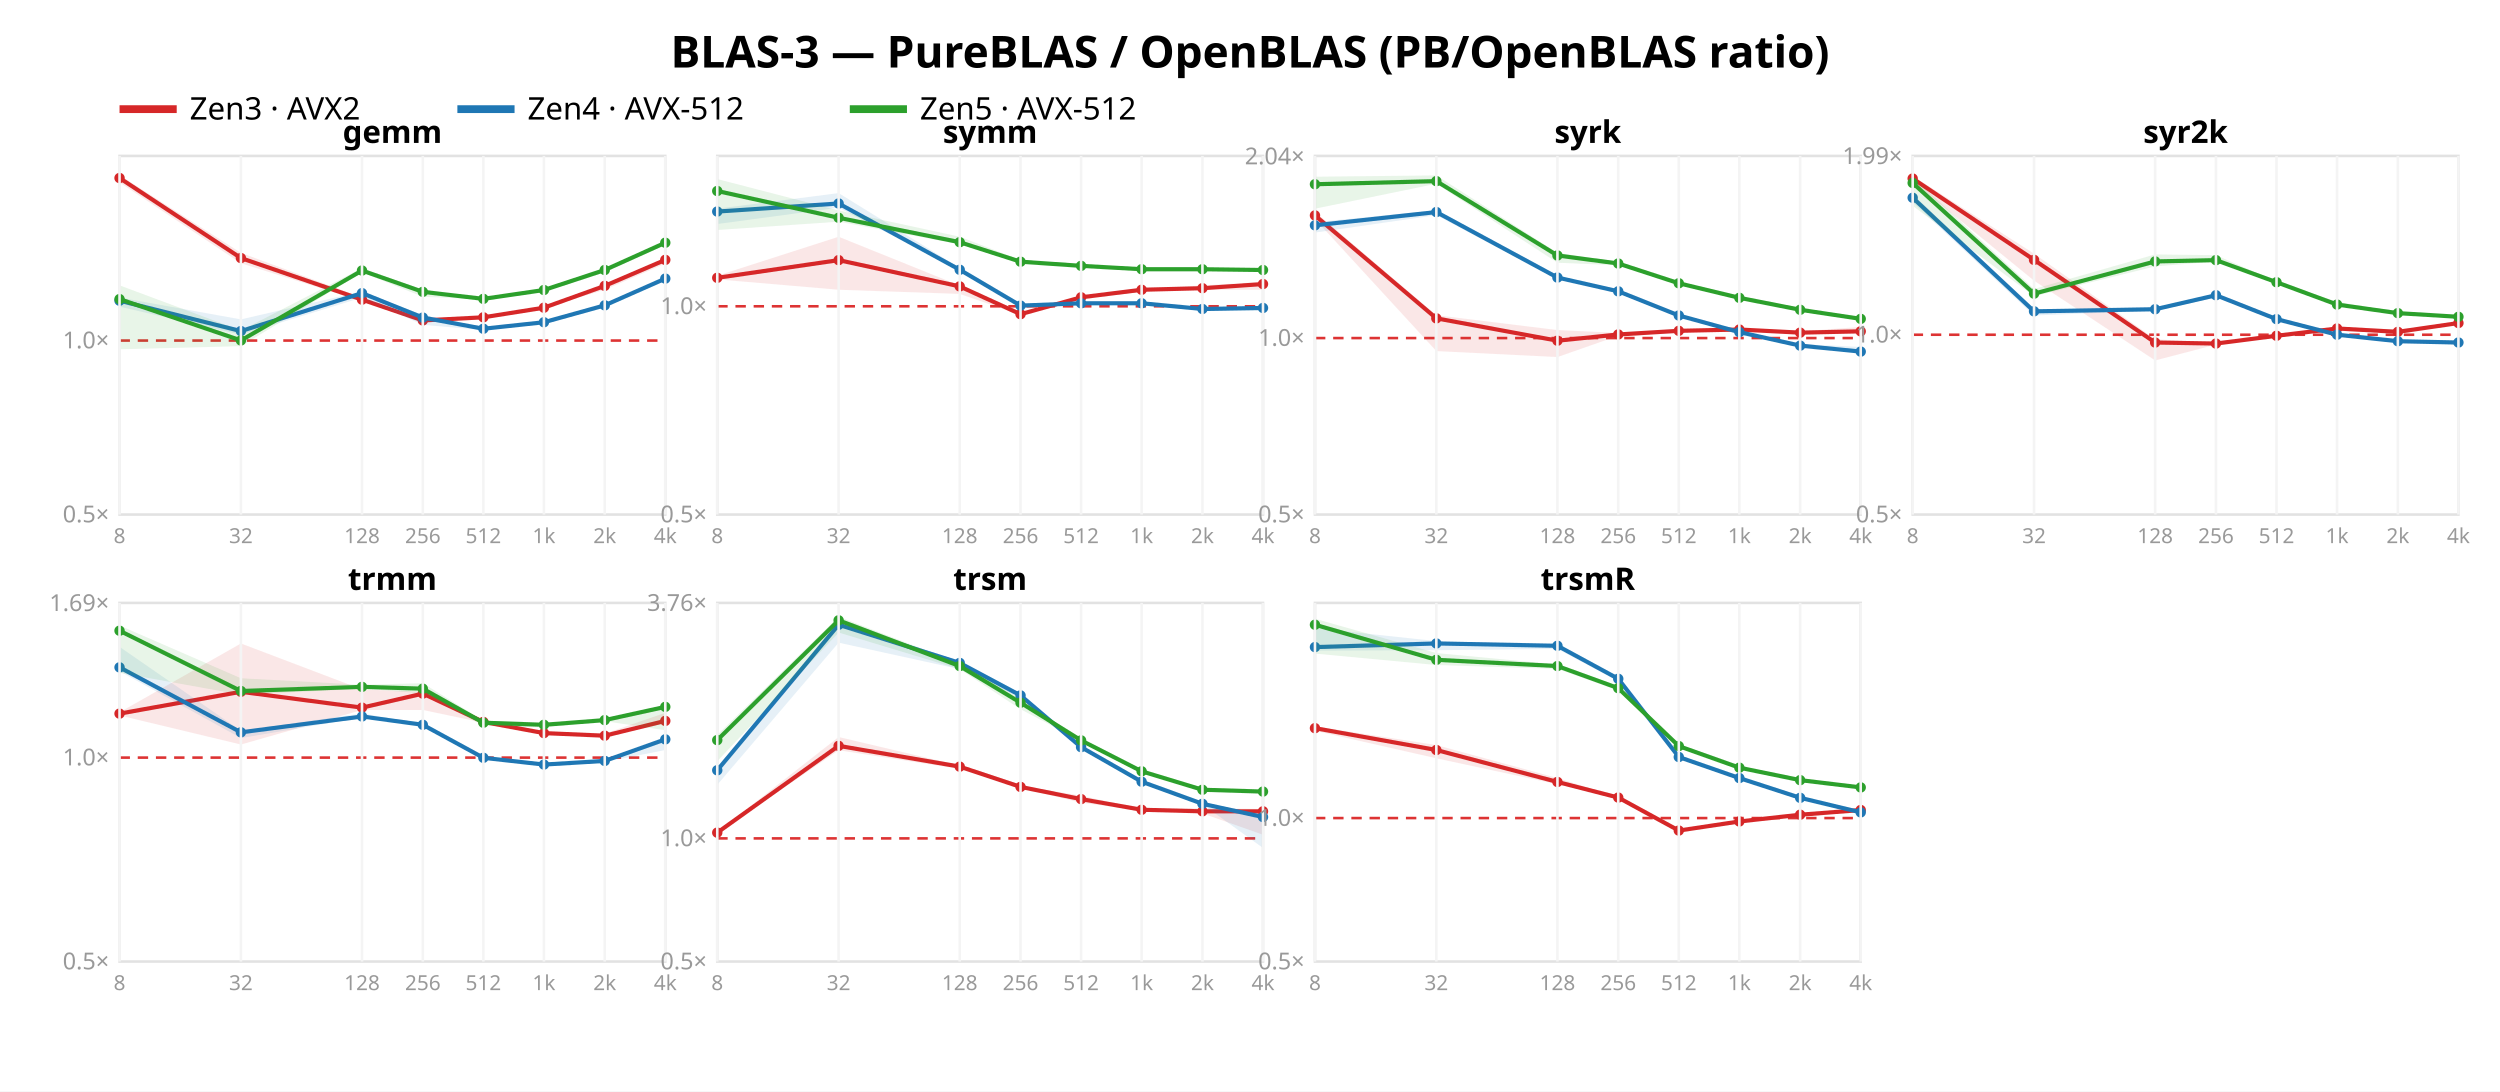
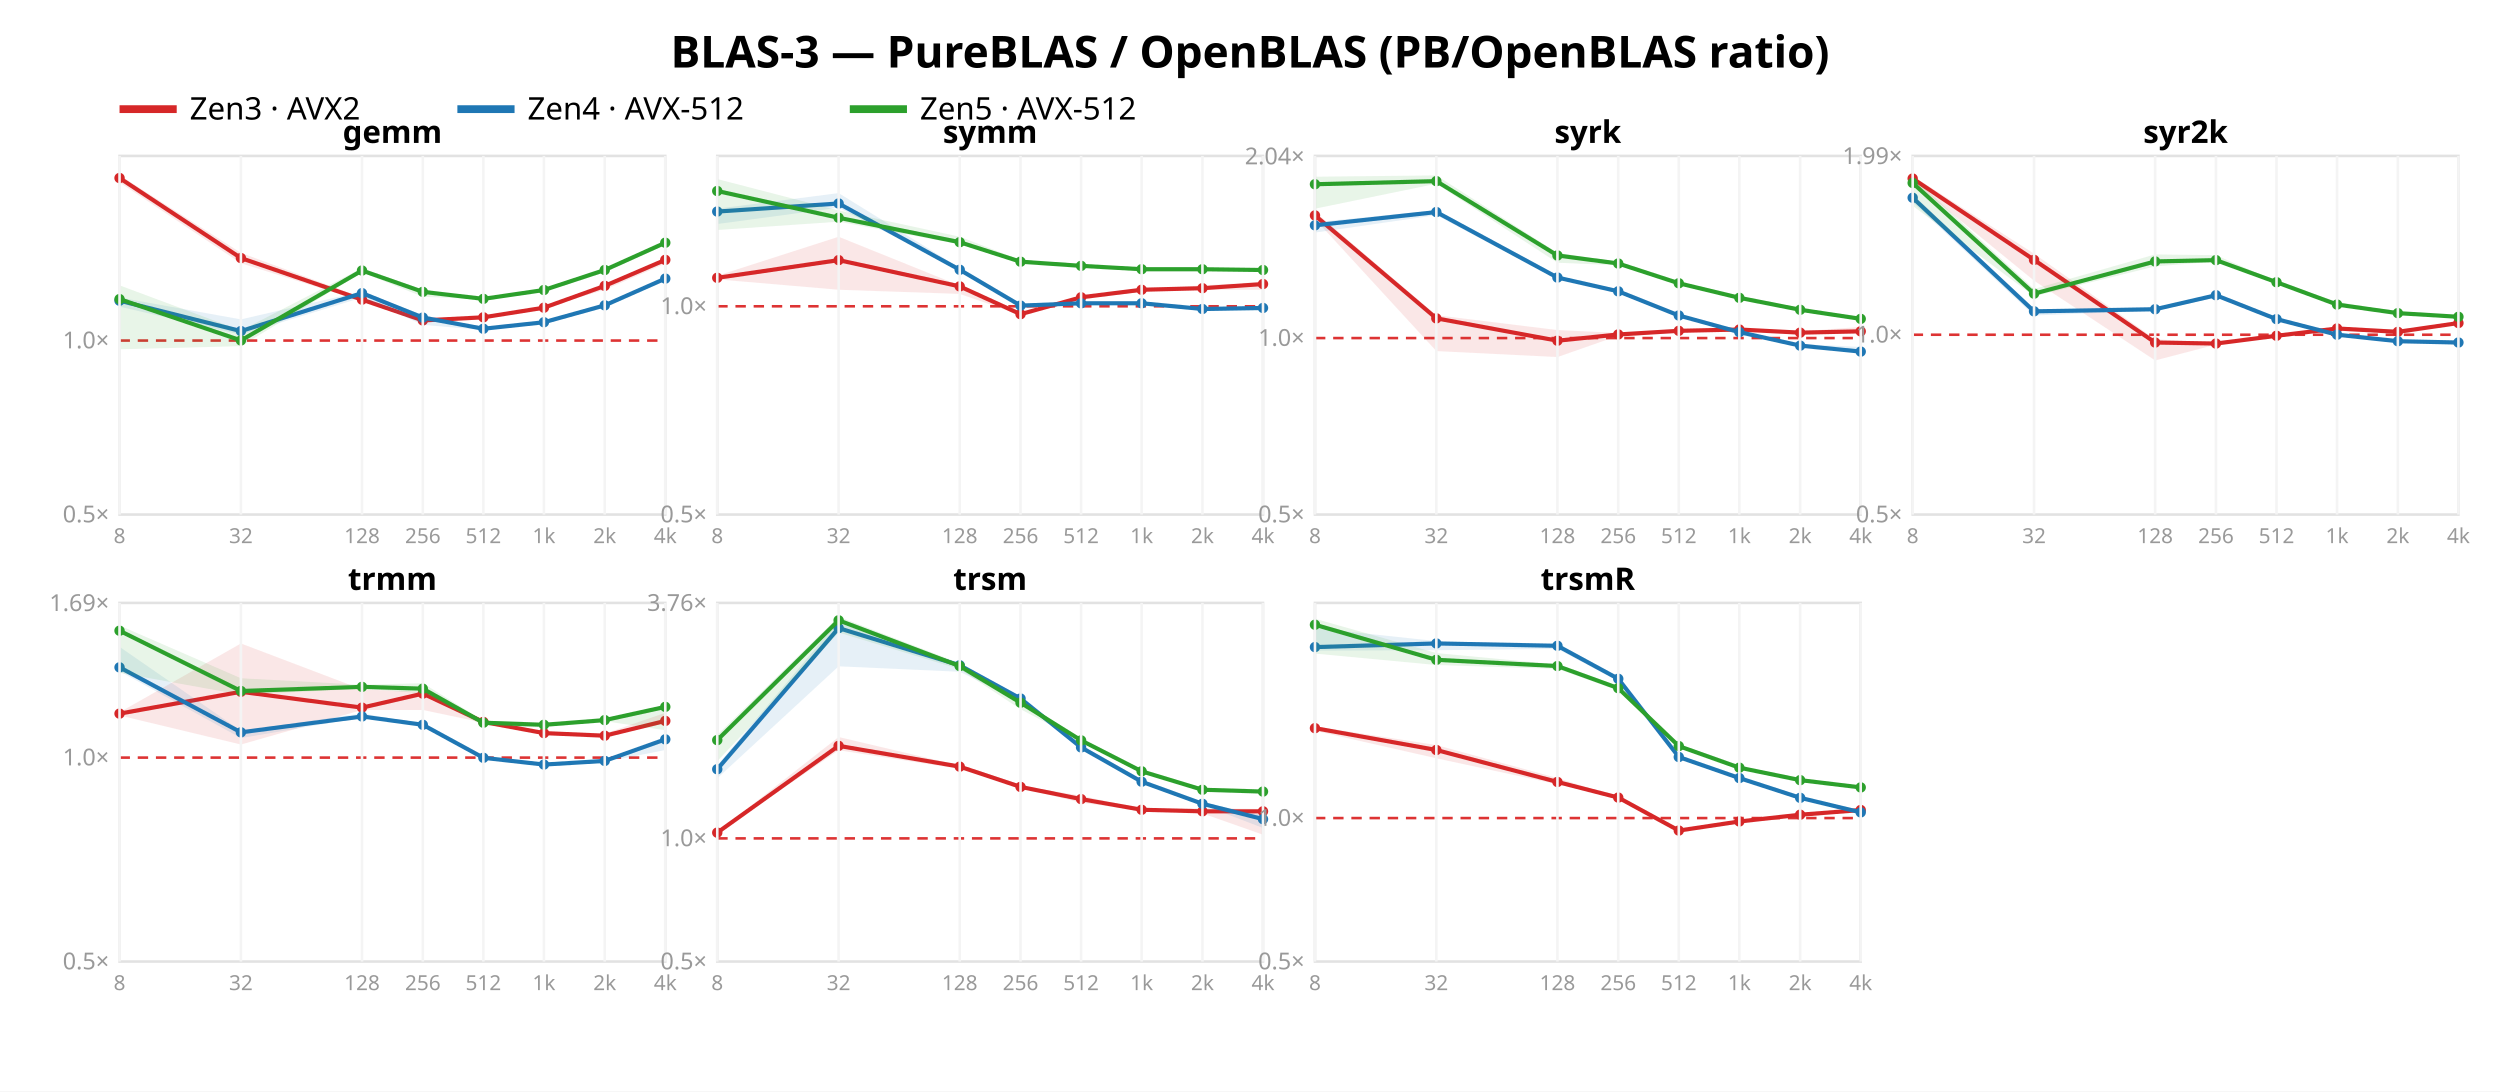
<svg xmlns="http://www.w3.org/2000/svg" width="962" height="420" font-family="sans-serif">
  <rect width="962" height="420" fill="white" />
  <text x="481.0" y="26" text-anchor="middle" font-size="17" font-weight="bold">BLAS-3 — PureBLAS / OpenBLAS (PB/OpenBLAS ratio)</text>
  <line x1="46" y1="42" x2="68" y2="42" stroke="#d62728" stroke-width="3" />
  <text x="73" y="46" font-size="12">Zen3 · AVX2</text>
  <line x1="176" y1="42" x2="198" y2="42" stroke="#1f77b4" stroke-width="3" />
  <text x="203" y="46" font-size="12">Zen4 · AVX-512</text>
  <line x1="327" y1="42" x2="349" y2="42" stroke="#2ca02c" stroke-width="3" />
  <text x="354" y="46" font-size="12">Zen5 · AVX-512</text>
  <rect x="46" y="60" width="210" height="138" fill="none" stroke="#e2e2e2" />
  <line x1="46" y1="131.046" x2="256" y2="131.046" stroke="#d33" stroke-dasharray="4 3" />
  <text x="42" y="201.0" text-anchor="end" font-size="9" fill="#999">0.5×</text>
  <text x="42" y="134.046" text-anchor="end" font-size="9" fill="#999">1.0×</text>
  <polygon points="46.0,67.4 92.7,97.3 139.3,114.5 162.7,123.1 186.0,121.9 209.3,118.0 232.7,109.7 256.0,99.7 256.0,101.4 232.7,111.5 209.3,118.5 186.0,122.2 162.7,123.9 139.3,115.9 92.7,101.3 46.0,70.2" fill="#d62728" opacity="0.11" />
  <polyline points="46.0,68.5 92.7,99.3 139.3,115.3 162.7,123.3 186.0,122.1 209.3,118.4 232.7,110.0 256.0,100.0" fill="none" stroke="#d62728" stroke-width="1.6" />
  <circle cx="46.0" cy="68.5" r="2" fill="#d62728" />
  <circle cx="92.7" cy="99.3" r="2" fill="#d62728" />
  <circle cx="139.3" cy="115.3" r="2" fill="#d62728" />
  <circle cx="162.7" cy="123.3" r="2" fill="#d62728" />
  <circle cx="186.0" cy="122.1" r="2" fill="#d62728" />
  <circle cx="209.3" cy="118.4" r="2" fill="#d62728" />
  <circle cx="232.7" cy="110.0" r="2" fill="#d62728" />
  <circle cx="256.0" cy="100.0" r="2" fill="#d62728" />
  <polygon points="46.0,114.5 92.7,122.9 139.3,112.1 162.7,121.3 186.0,125.8 209.3,123.4 232.7,117.0 256.0,106.6 256.0,107.6 232.7,118.1 209.3,124.6 186.0,127.0 162.7,125.0 139.3,114.5 92.7,128.8 46.0,118.0" fill="#1f77b4" opacity="0.11" />
  <polyline points="46.0,115.7 92.7,127.4 139.3,112.8 162.7,122.2 186.0,126.5 209.3,124.0 232.7,117.5 256.0,107.2" fill="none" stroke="#1f77b4" stroke-width="1.6" />
  <circle cx="46.0" cy="115.7" r="2" fill="#1f77b4" />
  <circle cx="92.7" cy="127.4" r="2" fill="#1f77b4" />
  <circle cx="139.3" cy="112.8" r="2" fill="#1f77b4" />
  <circle cx="162.7" cy="122.2" r="2" fill="#1f77b4" />
  <circle cx="186.0" cy="126.5" r="2" fill="#1f77b4" />
  <circle cx="209.3" cy="124.0" r="2" fill="#1f77b4" />
  <circle cx="232.7" cy="117.5" r="2" fill="#1f77b4" />
  <circle cx="256.0" cy="107.2" r="2" fill="#1f77b4" />
  <polygon points="46.0,109.8 92.7,127.2 139.3,103.2 162.7,111.5 186.0,114.8 209.3,111.1 232.7,103.6 256.0,92.8 256.0,93.5 232.7,104.2 209.3,112.0 186.0,115.2 162.7,114.2 139.3,104.8 92.7,133.2 46.0,134.4" fill="#2ca02c" opacity="0.11" />
  <polyline points="46.0,115.1 92.7,131.0 139.3,104.1 162.7,112.3 186.0,115.0 209.3,111.6 232.7,103.9 256.0,93.4" fill="none" stroke="#2ca02c" stroke-width="1.6" />
  <circle cx="46.0" cy="115.1" r="2" fill="#2ca02c" />
  <circle cx="92.7" cy="131.0" r="2" fill="#2ca02c" />
  <circle cx="139.3" cy="104.1" r="2" fill="#2ca02c" />
  <circle cx="162.7" cy="112.3" r="2" fill="#2ca02c" />
  <circle cx="186.0" cy="115.0" r="2" fill="#2ca02c" />
  <circle cx="209.3" cy="111.6" r="2" fill="#2ca02c" />
  <circle cx="232.7" cy="103.9" r="2" fill="#2ca02c" />
  <circle cx="256.0" cy="93.4" r="2" fill="#2ca02c" />
  <text x="151.0" y="55" text-anchor="middle" font-size="12" font-weight="bold">gemm</text>
  <line x1="46.0" y1="60" x2="46.0" y2="198" stroke="#f4f4f4" />
  <text x="46.0" y="209" text-anchor="middle" font-size="8" fill="#999">8</text>
  <line x1="92.7" y1="60" x2="92.7" y2="198" stroke="#f4f4f4" />
  <text x="92.7" y="209" text-anchor="middle" font-size="8" fill="#999">32</text>
  <line x1="139.3" y1="60" x2="139.3" y2="198" stroke="#f4f4f4" />
  <text x="139.3" y="209" text-anchor="middle" font-size="8" fill="#999">128</text>
  <line x1="162.7" y1="60" x2="162.7" y2="198" stroke="#f4f4f4" />
  <text x="162.7" y="209" text-anchor="middle" font-size="8" fill="#999">256</text>
  <line x1="186.0" y1="60" x2="186.0" y2="198" stroke="#f4f4f4" />
  <text x="186.0" y="209" text-anchor="middle" font-size="8" fill="#999">512</text>
  <line x1="209.3" y1="60" x2="209.3" y2="198" stroke="#f4f4f4" />
  <text x="209.3" y="209" text-anchor="middle" font-size="8" fill="#999">1k</text>
  <line x1="232.7" y1="60" x2="232.7" y2="198" stroke="#f4f4f4" />
  <text x="232.7" y="209" text-anchor="middle" font-size="8" fill="#999">2k</text>
  <line x1="256.0" y1="60" x2="256.0" y2="198" stroke="#f4f4f4" />
  <text x="256.0" y="209" text-anchor="middle" font-size="8" fill="#999">4k</text>
  <rect x="276" y="60" width="210" height="138" fill="none" stroke="#e2e2e2" />
  <line x1="276" y1="117.86" x2="486" y2="117.86" stroke="#d33" stroke-dasharray="4 3" />
  <text x="272" y="201.0" text-anchor="end" font-size="9" fill="#999">0.5×</text>
  <text x="272" y="120.86" text-anchor="end" font-size="9" fill="#999">1.0×</text>
  <polygon points="276.0,106.1 322.7,91.1 369.3,109.9 392.7,120.7 416.0,113.7 439.3,111.3 462.7,109.8 486.0,108.5 486.0,111.5 462.7,111.5 439.3,112.0 416.0,114.8 392.7,121.2 369.3,113.1 322.7,111.5 276.0,107.5" fill="#d62728" opacity="0.11" />
  <polyline points="276.0,106.9 322.7,100.1 369.3,110.2 392.7,120.9 416.0,114.4 439.3,111.5 462.7,110.9 486.0,109.3" fill="none" stroke="#d62728" stroke-width="1.6" />
  <circle cx="276.0" cy="106.9" r="2" fill="#d62728" />
  <circle cx="322.7" cy="100.1" r="2" fill="#d62728" />
  <circle cx="369.3" cy="110.2" r="2" fill="#d62728" />
  <circle cx="392.7" cy="120.9" r="2" fill="#d62728" />
  <circle cx="416.0" cy="114.4" r="2" fill="#d62728" />
  <circle cx="439.3" cy="111.5" r="2" fill="#d62728" />
  <circle cx="462.7" cy="110.9" r="2" fill="#d62728" />
  <circle cx="486.0" cy="109.3" r="2" fill="#d62728" />
  <polygon points="276.0,80.3 322.7,74.3 369.3,103.1 392.7,117.2 416.0,116.3 439.3,116.5 462.7,118.6 486.0,118.4 486.0,119.4 462.7,119.2 439.3,117.0 416.0,116.8 392.7,117.9 369.3,104.1 322.7,79.9 276.0,86.2" fill="#1f77b4" opacity="0.11" />
  <polyline points="276.0,81.4 322.7,78.3 369.3,103.8 392.7,117.6 416.0,116.7 439.3,116.7 462.7,118.9 486.0,118.5" fill="none" stroke="#1f77b4" stroke-width="1.6" />
  <circle cx="276.0" cy="81.4" r="2" fill="#1f77b4" />
  <circle cx="322.7" cy="78.3" r="2" fill="#1f77b4" />
  <circle cx="369.3" cy="103.8" r="2" fill="#1f77b4" />
  <circle cx="392.7" cy="117.6" r="2" fill="#1f77b4" />
  <circle cx="416.0" cy="116.7" r="2" fill="#1f77b4" />
  <circle cx="439.3" cy="116.7" r="2" fill="#1f77b4" />
  <circle cx="462.7" cy="118.9" r="2" fill="#1f77b4" />
  <circle cx="486.0" cy="118.5" r="2" fill="#1f77b4" />
  <polygon points="276.0,68.9 322.7,81.0 369.3,91.1 392.7,100.1 416.0,102.2 439.3,103.0 462.7,103.5 486.0,103.3 486.0,104.1 462.7,103.8 439.3,103.9 416.0,102.6 392.7,101.2 369.3,94.0 322.7,85.3 276.0,88.5" fill="#2ca02c" opacity="0.11" />
  <polyline points="276.0,73.5 322.7,83.8 369.3,93.2 392.7,100.7 416.0,102.3 439.3,103.6 462.7,103.6 486.0,103.9" fill="none" stroke="#2ca02c" stroke-width="1.6" />
  <circle cx="276.0" cy="73.5" r="2" fill="#2ca02c" />
  <circle cx="322.7" cy="83.8" r="2" fill="#2ca02c" />
  <circle cx="369.3" cy="93.2" r="2" fill="#2ca02c" />
  <circle cx="392.7" cy="100.7" r="2" fill="#2ca02c" />
  <circle cx="416.0" cy="102.3" r="2" fill="#2ca02c" />
  <circle cx="439.3" cy="103.6" r="2" fill="#2ca02c" />
  <circle cx="462.7" cy="103.6" r="2" fill="#2ca02c" />
  <circle cx="486.0" cy="103.9" r="2" fill="#2ca02c" />
  <text x="381.0" y="55" text-anchor="middle" font-size="12" font-weight="bold">symm</text>
  <line x1="276.0" y1="60" x2="276.0" y2="198" stroke="#f4f4f4" />
  <text x="276.0" y="209" text-anchor="middle" font-size="8" fill="#999">8</text>
  <line x1="322.7" y1="60" x2="322.7" y2="198" stroke="#f4f4f4" />
  <text x="322.7" y="209" text-anchor="middle" font-size="8" fill="#999">32</text>
  <line x1="369.3" y1="60" x2="369.3" y2="198" stroke="#f4f4f4" />
  <text x="369.3" y="209" text-anchor="middle" font-size="8" fill="#999">128</text>
  <line x1="392.7" y1="60" x2="392.7" y2="198" stroke="#f4f4f4" />
  <text x="392.7" y="209" text-anchor="middle" font-size="8" fill="#999">256</text>
  <line x1="416.0" y1="60" x2="416.0" y2="198" stroke="#f4f4f4" />
  <text x="416.0" y="209" text-anchor="middle" font-size="8" fill="#999">512</text>
  <line x1="439.3" y1="60" x2="439.3" y2="198" stroke="#f4f4f4" />
  <text x="439.3" y="209" text-anchor="middle" font-size="8" fill="#999">1k</text>
  <line x1="462.7" y1="60" x2="462.7" y2="198" stroke="#f4f4f4" />
  <text x="462.7" y="209" text-anchor="middle" font-size="8" fill="#999">2k</text>
  <line x1="486.0" y1="60" x2="486.0" y2="198" stroke="#f4f4f4" />
  <text x="486.0" y="209" text-anchor="middle" font-size="8" fill="#999">4k</text>
  <rect x="506" y="60" width="210" height="138" fill="none" stroke="#e2e2e2" />
  <line x1="506" y1="130.089" x2="716" y2="130.089" stroke="#d33" stroke-dasharray="4 3" />
  <text x="502" y="201.0" text-anchor="end" font-size="9" fill="#999">0.5×</text>
  <text x="502" y="133.089" text-anchor="end" font-size="9" fill="#999">1.0×</text>
  <text x="502" y="63.237" text-anchor="end" font-size="9" fill="#999">2.04×</text>
  <polygon points="506.0,81.5 552.7,121.3 599.3,127.0 622.7,128.1 646.0,127.0 669.3,126.4 692.7,127.5 716.0,125.8 716.0,127.7 692.7,128.2 669.3,127.0 646.0,128.0 622.7,129.2 599.3,137.4 552.7,135.1 506.0,84.3" fill="#d62728" opacity="0.11" />
  <polyline points="506.0,82.9 552.7,122.5 599.3,131.1 622.7,128.7 646.0,127.3 669.3,126.8 692.7,128.0 716.0,127.5" fill="none" stroke="#d62728" stroke-width="1.6" />
  <circle cx="506.0" cy="82.9" r="2" fill="#d62728" />
  <circle cx="552.7" cy="122.5" r="2" fill="#d62728" />
  <circle cx="599.3" cy="131.1" r="2" fill="#d62728" />
  <circle cx="622.7" cy="128.7" r="2" fill="#d62728" />
  <circle cx="646.0" cy="127.3" r="2" fill="#d62728" />
  <circle cx="669.3" cy="126.8" r="2" fill="#d62728" />
  <circle cx="692.7" cy="128.0" r="2" fill="#d62728" />
  <circle cx="716.0" cy="127.5" r="2" fill="#d62728" />
  <polygon points="506.0,85.5 552.7,80.9 599.3,106.2 622.7,111.8 646.0,121.2 669.3,127.3 692.7,132.4 716.0,133.5 716.0,135.9 692.7,133.2 669.3,128.9 646.0,121.6 622.7,112.3 599.3,107.5 552.7,82.8 506.0,89.5" fill="#1f77b4" opacity="0.11" />
  <polyline points="506.0,86.7 552.7,81.6 599.3,106.8 622.7,112.1 646.0,121.4 669.3,127.8 692.7,133.0 716.0,135.3" fill="none" stroke="#1f77b4" stroke-width="1.6" />
  <circle cx="506.0" cy="86.7" r="2" fill="#1f77b4" />
  <circle cx="552.7" cy="81.6" r="2" fill="#1f77b4" />
  <circle cx="599.3" cy="106.8" r="2" fill="#1f77b4" />
  <circle cx="622.7" cy="112.1" r="2" fill="#1f77b4" />
  <circle cx="646.0" cy="121.4" r="2" fill="#1f77b4" />
  <circle cx="669.3" cy="127.8" r="2" fill="#1f77b4" />
  <circle cx="692.7" cy="133.0" r="2" fill="#1f77b4" />
  <circle cx="716.0" cy="135.3" r="2" fill="#1f77b4" />
  <polygon points="506.0,68.0 552.7,67.5 599.3,97.3 622.7,100.8 646.0,108.9 669.3,114.3 692.7,119.0 716.0,122.6 716.0,122.8 692.7,119.4 669.3,114.9 646.0,109.5 622.7,102.1 599.3,101.1 552.7,70.7 506.0,80.3" fill="#2ca02c" opacity="0.11" />
  <polyline points="506.0,70.9 552.7,69.7 599.3,98.3 622.7,101.4 646.0,109.0 669.3,114.6 692.7,119.2 716.0,122.7" fill="none" stroke="#2ca02c" stroke-width="1.6" />
  <circle cx="506.0" cy="70.9" r="2" fill="#2ca02c" />
  <circle cx="552.7" cy="69.7" r="2" fill="#2ca02c" />
  <circle cx="599.3" cy="98.3" r="2" fill="#2ca02c" />
  <circle cx="622.7" cy="101.4" r="2" fill="#2ca02c" />
  <circle cx="646.0" cy="109.0" r="2" fill="#2ca02c" />
  <circle cx="669.3" cy="114.6" r="2" fill="#2ca02c" />
  <circle cx="692.7" cy="119.2" r="2" fill="#2ca02c" />
  <circle cx="716.0" cy="122.7" r="2" fill="#2ca02c" />
  <text x="611.0" y="55" text-anchor="middle" font-size="12" font-weight="bold">syrk</text>
  <line x1="506.0" y1="60" x2="506.0" y2="198" stroke="#f4f4f4" />
  <text x="506.0" y="209" text-anchor="middle" font-size="8" fill="#999">8</text>
  <line x1="552.7" y1="60" x2="552.7" y2="198" stroke="#f4f4f4" />
  <text x="552.7" y="209" text-anchor="middle" font-size="8" fill="#999">32</text>
  <line x1="599.3" y1="60" x2="599.3" y2="198" stroke="#f4f4f4" />
  <text x="599.3" y="209" text-anchor="middle" font-size="8" fill="#999">128</text>
  <line x1="622.7" y1="60" x2="622.7" y2="198" stroke="#f4f4f4" />
  <text x="622.7" y="209" text-anchor="middle" font-size="8" fill="#999">256</text>
  <line x1="646.0" y1="60" x2="646.0" y2="198" stroke="#f4f4f4" />
  <text x="646.0" y="209" text-anchor="middle" font-size="8" fill="#999">512</text>
  <line x1="669.3" y1="60" x2="669.3" y2="198" stroke="#f4f4f4" />
  <text x="669.3" y="209" text-anchor="middle" font-size="8" fill="#999">1k</text>
  <line x1="692.7" y1="60" x2="692.7" y2="198" stroke="#f4f4f4" />
  <text x="692.7" y="209" text-anchor="middle" font-size="8" fill="#999">2k</text>
  <line x1="716.0" y1="60" x2="716.0" y2="198" stroke="#f4f4f4" />
  <text x="716.0" y="209" text-anchor="middle" font-size="8" fill="#999">4k</text>
  <rect x="736" y="60" width="210" height="138" fill="none" stroke="#e2e2e2" />
  <line x1="736" y1="128.807" x2="946" y2="128.807" stroke="#d33" stroke-dasharray="4 3" />
  <text x="732" y="201.0" text-anchor="end" font-size="9" fill="#999">0.5×</text>
  <text x="732" y="131.807" text-anchor="end" font-size="9" fill="#999">1.0×</text>
  <text x="732" y="63.114" text-anchor="end" font-size="9" fill="#999">1.99×</text>
  <polygon points="736.0,67.7 782.7,97.6 829.3,130.5 852.7,132.0 876.0,128.4 899.3,126.2 922.7,126.7 946.0,124.1 946.0,124.9 922.7,128.0 899.3,126.7 876.0,129.4 852.7,132.6 829.3,138.7 782.7,108.0 736.0,69.9" fill="#d62728" opacity="0.11" />
  <polyline points="736.0,68.7 782.7,100.0 829.3,131.8 852.7,132.2 876.0,129.2 899.3,126.4 922.7,127.7 946.0,124.3" fill="none" stroke="#d62728" stroke-width="1.6" />
  <circle cx="736.0" cy="68.7" r="2" fill="#d62728" />
  <circle cx="782.7" cy="100.0" r="2" fill="#d62728" />
  <circle cx="829.3" cy="131.8" r="2" fill="#d62728" />
  <circle cx="852.7" cy="132.2" r="2" fill="#d62728" />
  <circle cx="876.0" cy="129.2" r="2" fill="#d62728" />
  <circle cx="899.3" cy="126.4" r="2" fill="#d62728" />
  <circle cx="922.7" cy="127.7" r="2" fill="#d62728" />
  <circle cx="946.0" cy="124.3" r="2" fill="#d62728" />
  <polygon points="736.0,74.7 782.7,119.3 829.3,118.2 852.7,113.1 876.0,122.6 899.3,128.7 922.7,131.0 946.0,131.6 946.0,132.7 922.7,131.4 899.3,129.0 876.0,122.9 852.7,114.5 829.3,119.5 782.7,121.4 736.0,77.8" fill="#1f77b4" opacity="0.11" />
  <polyline points="736.0,76.1 782.7,119.8 829.3,119.0 852.7,113.6 876.0,122.8 899.3,128.8 922.7,131.3 946.0,131.8" fill="none" stroke="#1f77b4" stroke-width="1.6" />
  <circle cx="736.0" cy="76.1" r="2" fill="#1f77b4" />
  <circle cx="782.7" cy="119.8" r="2" fill="#1f77b4" />
  <circle cx="829.3" cy="119.0" r="2" fill="#1f77b4" />
  <circle cx="852.7" cy="113.6" r="2" fill="#1f77b4" />
  <circle cx="876.0" cy="122.8" r="2" fill="#1f77b4" />
  <circle cx="899.3" cy="128.8" r="2" fill="#1f77b4" />
  <circle cx="922.7" cy="131.3" r="2" fill="#1f77b4" />
  <circle cx="946.0" cy="131.8" r="2" fill="#1f77b4" />
  <polygon points="736.0,68.2 782.7,111.2 829.3,97.9 852.7,98.2 876.0,108.3 899.3,116.1 922.7,120.2 946.0,121.6 946.0,122.3 922.7,120.8 899.3,117.8 876.0,108.8 852.7,100.6 829.3,102.5 782.7,114.0 736.0,79.2" fill="#2ca02c" opacity="0.11" />
  <polyline points="736.0,70.4 782.7,113.0 829.3,100.6 852.7,100.1 876.0,108.6 899.3,117.2 922.7,120.5 946.0,121.9" fill="none" stroke="#2ca02c" stroke-width="1.6" />
  <circle cx="736.0" cy="70.4" r="2" fill="#2ca02c" />
  <circle cx="782.7" cy="113.0" r="2" fill="#2ca02c" />
  <circle cx="829.3" cy="100.6" r="2" fill="#2ca02c" />
  <circle cx="852.7" cy="100.1" r="2" fill="#2ca02c" />
  <circle cx="876.0" cy="108.6" r="2" fill="#2ca02c" />
  <circle cx="899.3" cy="117.2" r="2" fill="#2ca02c" />
  <circle cx="922.7" cy="120.5" r="2" fill="#2ca02c" />
  <circle cx="946.0" cy="121.9" r="2" fill="#2ca02c" />
  <text x="841.0" y="55" text-anchor="middle" font-size="12" font-weight="bold">syr2k</text>
  <line x1="736.0" y1="60" x2="736.0" y2="198" stroke="#f4f4f4" />
  <text x="736.0" y="209" text-anchor="middle" font-size="8" fill="#999">8</text>
  <line x1="782.7" y1="60" x2="782.7" y2="198" stroke="#f4f4f4" />
  <text x="782.7" y="209" text-anchor="middle" font-size="8" fill="#999">32</text>
  <line x1="829.3" y1="60" x2="829.3" y2="198" stroke="#f4f4f4" />
  <text x="829.3" y="209" text-anchor="middle" font-size="8" fill="#999">128</text>
  <line x1="852.7" y1="60" x2="852.7" y2="198" stroke="#f4f4f4" />
  <text x="852.7" y="209" text-anchor="middle" font-size="8" fill="#999">256</text>
  <line x1="876.0" y1="60" x2="876.0" y2="198" stroke="#f4f4f4" />
  <text x="876.0" y="209" text-anchor="middle" font-size="8" fill="#999">512</text>
  <line x1="899.3" y1="60" x2="899.3" y2="198" stroke="#f4f4f4" />
  <text x="899.3" y="209" text-anchor="middle" font-size="8" fill="#999">1k</text>
  <line x1="922.7" y1="60" x2="922.7" y2="198" stroke="#f4f4f4" />
  <text x="922.7" y="209" text-anchor="middle" font-size="8" fill="#999">2k</text>
  <line x1="946.0" y1="60" x2="946.0" y2="198" stroke="#f4f4f4" />
  <text x="946.0" y="209" text-anchor="middle" font-size="8" fill="#999">4k</text>
  <rect x="46" y="232" width="210" height="138" fill="none" stroke="#e2e2e2" />
  <line x1="46" y1="291.527" x2="256" y2="291.527" stroke="#d33" stroke-dasharray="4 3" />
  <text x="42" y="373.0" text-anchor="end" font-size="9" fill="#999">0.5×</text>
  <text x="42" y="294.527" text-anchor="end" font-size="9" fill="#999">1.0×</text>
  <text x="42" y="235.122" text-anchor="end" font-size="9" fill="#999">1.69×</text>
  <polygon points="46.0,274.1 92.7,247.6 139.3,265.3 162.7,266.2 186.0,277.4 209.3,281.9 232.7,282.3 256.0,274.3 256.0,277.8 232.7,283.4 209.3,282.2 186.0,278.1 162.7,273.2 139.3,273.2 92.7,286.5 46.0,275.3" fill="#d62728" opacity="0.11" />
  <polyline points="46.0,274.6 92.7,266.2 139.3,272.3 162.7,266.9 186.0,277.8 209.3,282.1 232.7,283.1 256.0,277.4" fill="none" stroke="#d62728" stroke-width="1.6" />
  <circle cx="46.0" cy="274.6" r="2" fill="#d62728" />
  <circle cx="92.7" cy="266.2" r="2" fill="#d62728" />
  <circle cx="139.3" cy="272.3" r="2" fill="#d62728" />
  <circle cx="162.7" cy="266.9" r="2" fill="#d62728" />
  <circle cx="186.0" cy="277.8" r="2" fill="#d62728" />
  <circle cx="209.3" cy="282.1" r="2" fill="#d62728" />
  <circle cx="232.7" cy="283.1" r="2" fill="#d62728" />
  <circle cx="256.0" cy="277.4" r="2" fill="#d62728" />
  <polygon points="46.0,248.9 92.7,281.2 139.3,274.5 162.7,278.6 186.0,291.3 209.3,293.7 232.7,292.3 256.0,284.2 256.0,288.6 232.7,293.2 209.3,294.9 186.0,292.0 162.7,279.4 139.3,276.1 92.7,284.0 46.0,258.3" fill="#1f77b4" opacity="0.11" />
  <polyline points="46.0,256.8 92.7,281.8 139.3,275.7 162.7,278.9 186.0,291.6 209.3,294.2 232.7,292.8 256.0,284.5" fill="none" stroke="#1f77b4" stroke-width="1.6" />
  <circle cx="46.0" cy="256.8" r="2" fill="#1f77b4" />
  <circle cx="92.7" cy="281.8" r="2" fill="#1f77b4" />
  <circle cx="139.3" cy="275.7" r="2" fill="#1f77b4" />
  <circle cx="162.7" cy="278.9" r="2" fill="#1f77b4" />
  <circle cx="186.0" cy="291.6" r="2" fill="#1f77b4" />
  <circle cx="209.3" cy="294.2" r="2" fill="#1f77b4" />
  <circle cx="232.7" cy="292.8" r="2" fill="#1f77b4" />
  <circle cx="256.0" cy="284.5" r="2" fill="#1f77b4" />
  <polygon points="46.0,240.7 92.7,261.0 139.3,263.5 162.7,262.9 186.0,277.3 209.3,278.4 232.7,276.6 256.0,271.7 256.0,281.0 232.7,277.5 209.3,279.9 186.0,279.3 162.7,266.8 139.3,265.0 92.7,267.3 46.0,258.9" fill="#2ca02c" opacity="0.11" />
  <polyline points="46.0,242.7 92.7,265.9 139.3,264.3 162.7,265.0 186.0,278.1 209.3,278.9 232.7,277.1 256.0,272.0" fill="none" stroke="#2ca02c" stroke-width="1.6" />
  <circle cx="46.0" cy="242.7" r="2" fill="#2ca02c" />
  <circle cx="92.7" cy="265.9" r="2" fill="#2ca02c" />
  <circle cx="139.3" cy="264.3" r="2" fill="#2ca02c" />
  <circle cx="162.7" cy="265.0" r="2" fill="#2ca02c" />
  <circle cx="186.0" cy="278.1" r="2" fill="#2ca02c" />
  <circle cx="209.3" cy="278.9" r="2" fill="#2ca02c" />
  <circle cx="232.7" cy="277.1" r="2" fill="#2ca02c" />
  <circle cx="256.0" cy="272.0" r="2" fill="#2ca02c" />
  <text x="151.0" y="227" text-anchor="middle" font-size="12" font-weight="bold">trmm</text>
  <line x1="46.0" y1="232" x2="46.0" y2="370" stroke="#f4f4f4" />
  <text x="46.0" y="381" text-anchor="middle" font-size="8" fill="#999">8</text>
  <line x1="92.7" y1="232" x2="92.7" y2="370" stroke="#f4f4f4" />
  <text x="92.7" y="381" text-anchor="middle" font-size="8" fill="#999">32</text>
  <line x1="139.3" y1="232" x2="139.3" y2="370" stroke="#f4f4f4" />
  <text x="139.3" y="381" text-anchor="middle" font-size="8" fill="#999">128</text>
  <line x1="162.7" y1="232" x2="162.7" y2="370" stroke="#f4f4f4" />
  <text x="162.7" y="381" text-anchor="middle" font-size="8" fill="#999">256</text>
  <line x1="186.0" y1="232" x2="186.0" y2="370" stroke="#f4f4f4" />
  <text x="186.0" y="381" text-anchor="middle" font-size="8" fill="#999">512</text>
  <line x1="209.3" y1="232" x2="209.3" y2="370" stroke="#f4f4f4" />
  <text x="209.3" y="381" text-anchor="middle" font-size="8" fill="#999">1k</text>
  <line x1="232.7" y1="232" x2="232.7" y2="370" stroke="#f4f4f4" />
  <text x="232.7" y="381" text-anchor="middle" font-size="8" fill="#999">2k</text>
  <line x1="256.0" y1="232" x2="256.0" y2="370" stroke="#f4f4f4" />
  <text x="256.0" y="381" text-anchor="middle" font-size="8" fill="#999">4k</text>
  <rect x="276" y="232" width="210" height="138" fill="none" stroke="#e2e2e2" />
  <line x1="276" y1="322.613" x2="486" y2="322.613" stroke="#d33" stroke-dasharray="4 3" />
  <text x="272" y="373.0" text-anchor="end" font-size="9" fill="#999">0.5×</text>
  <text x="272" y="325.613" text-anchor="end" font-size="9" fill="#999">1.0×</text>
  <text x="272" y="235.068" text-anchor="end" font-size="9" fill="#999">3.76×</text>
  <polygon points="276.0,320.2 322.7,283.6 369.3,294.6 392.7,302.3 416.0,306.2 439.3,311.3 462.7,311.0 486.0,311.3 486.0,321.2 462.7,313.0 439.3,311.9 416.0,308.9 392.7,303.2 369.3,295.9 322.7,288.7 276.0,320.7" fill="#d62728" opacity="0.11" />
  <polyline points="276.0,320.4 322.7,287.0 369.3,295.0 392.7,302.8 416.0,307.5 439.3,311.6 462.7,312.2 486.0,312.2" fill="none" stroke="#d62728" stroke-width="1.6" />
  <circle cx="276.0" cy="320.4" r="2" fill="#d62728" />
  <circle cx="322.7" cy="287.0" r="2" fill="#d62728" />
  <circle cx="369.3" cy="295.0" r="2" fill="#d62728" />
  <circle cx="392.7" cy="302.8" r="2" fill="#d62728" />
  <circle cx="416.0" cy="307.5" r="2" fill="#d62728" />
  <circle cx="439.3" cy="311.6" r="2" fill="#d62728" />
  <circle cx="462.7" cy="312.2" r="2" fill="#d62728" />
  <circle cx="486.0" cy="312.2" r="2" fill="#d62728" />
-   <polygon points="276.0,295.8 322.7,239.0 369.3,254.5 392.7,266.9 416.0,287.3 439.3,300.6 462.7,308.9 486.0,313.2 486.0,326.3 462.7,309.5 439.3,301.2 416.0,288.3 392.7,268.6 369.3,257.5 322.7,247.3 276.0,302.0" fill="#1f77b4" opacity="0.11" />
-   <polyline points="276.0,296.4 322.7,240.4 369.3,255.1 392.7,267.6 416.0,287.5 439.3,300.8 462.7,309.3 486.0,314.4" fill="none" stroke="#1f77b4" stroke-width="1.6" />
-   <circle cx="276.0" cy="296.4" r="2" fill="#1f77b4" />
-   <circle cx="322.7" cy="240.4" r="2" fill="#1f77b4" />
-   <circle cx="369.3" cy="255.1" r="2" fill="#1f77b4" />
-   <circle cx="392.7" cy="267.6" r="2" fill="#1f77b4" />
-   <circle cx="416.0" cy="287.5" r="2" fill="#1f77b4" />
+   <polygon points="276.0,294.5 322.7,238.9 369.3,255.5 392.7,268.1 416.0,287.5 439.3,300.6 462.7,308.8 486.0,313.7 486.0,318.6 462.7,309.7 439.3,301.1 416.0,288.5 392.7,269.9 369.3,258.5 322.7,256.4 276.0,299.5" fill="#1f77b4" opacity="0.11" />
+   <polyline points="276.0,296.0 322.7,241.7 369.3,256.0 392.7,268.8 416.0,287.6 439.3,300.8 462.7,309.3 486.0,315.2" fill="none" stroke="#1f77b4" stroke-width="1.6" />
+   <circle cx="276.0" cy="296.0" r="2" fill="#1f77b4" />
+   <circle cx="322.7" cy="241.7" r="2" fill="#1f77b4" />
+   <circle cx="369.3" cy="256.0" r="2" fill="#1f77b4" />
+   <circle cx="392.7" cy="268.8" r="2" fill="#1f77b4" />
+   <circle cx="416.0" cy="287.6" r="2" fill="#1f77b4" />
  <circle cx="439.3" cy="300.8" r="2" fill="#1f77b4" />
  <circle cx="462.7" cy="309.3" r="2" fill="#1f77b4" />
-   <circle cx="486.0" cy="314.4" r="2" fill="#1f77b4" />
+   <circle cx="486.0" cy="315.2" r="2" fill="#1f77b4" />
  <polygon points="276.0,282.8 322.7,237.3 369.3,255.2 392.7,268.9 416.0,284.7 439.3,296.6 462.7,303.7 486.0,304.5 486.0,305.4 462.7,304.1 439.3,297.3 416.0,285.2 392.7,272.9 369.3,257.5 322.7,243.4 276.0,292.9" fill="#2ca02c" opacity="0.11" />
  <polyline points="276.0,284.8 322.7,238.7 369.3,256.3 392.7,270.4 416.0,284.9 439.3,296.8 462.7,303.9 486.0,304.6" fill="none" stroke="#2ca02c" stroke-width="1.6" />
  <circle cx="276.0" cy="284.8" r="2" fill="#2ca02c" />
  <circle cx="322.7" cy="238.7" r="2" fill="#2ca02c" />
  <circle cx="369.3" cy="256.3" r="2" fill="#2ca02c" />
  <circle cx="392.7" cy="270.4" r="2" fill="#2ca02c" />
  <circle cx="416.0" cy="284.9" r="2" fill="#2ca02c" />
  <circle cx="439.3" cy="296.8" r="2" fill="#2ca02c" />
  <circle cx="462.7" cy="303.9" r="2" fill="#2ca02c" />
  <circle cx="486.0" cy="304.6" r="2" fill="#2ca02c" />
  <text x="381.0" y="227" text-anchor="middle" font-size="12" font-weight="bold">trsm</text>
  <line x1="276.0" y1="232" x2="276.0" y2="370" stroke="#f4f4f4" />
  <text x="276.0" y="381" text-anchor="middle" font-size="8" fill="#999">8</text>
  <line x1="322.7" y1="232" x2="322.7" y2="370" stroke="#f4f4f4" />
  <text x="322.7" y="381" text-anchor="middle" font-size="8" fill="#999">32</text>
  <line x1="369.3" y1="232" x2="369.3" y2="370" stroke="#f4f4f4" />
  <text x="369.3" y="381" text-anchor="middle" font-size="8" fill="#999">128</text>
  <line x1="392.7" y1="232" x2="392.7" y2="370" stroke="#f4f4f4" />
  <text x="392.7" y="381" text-anchor="middle" font-size="8" fill="#999">256</text>
  <line x1="416.0" y1="232" x2="416.0" y2="370" stroke="#f4f4f4" />
  <text x="416.0" y="381" text-anchor="middle" font-size="8" fill="#999">512</text>
  <line x1="439.3" y1="232" x2="439.3" y2="370" stroke="#f4f4f4" />
  <text x="439.3" y="381" text-anchor="middle" font-size="8" fill="#999">1k</text>
  <line x1="462.7" y1="232" x2="462.7" y2="370" stroke="#f4f4f4" />
  <text x="462.7" y="381" text-anchor="middle" font-size="8" fill="#999">2k</text>
  <line x1="486.0" y1="232" x2="486.0" y2="370" stroke="#f4f4f4" />
  <text x="486.0" y="381" text-anchor="middle" font-size="8" fill="#999">4k</text>
  <rect x="506" y="232" width="210" height="138" fill="none" stroke="#e2e2e2" />
  <line x1="506" y1="314.794" x2="716" y2="314.794" stroke="#d33" stroke-dasharray="4 3" />
  <text x="502" y="373.0" text-anchor="end" font-size="9" fill="#999">0.5×</text>
  <text x="502" y="317.794" text-anchor="end" font-size="9" fill="#999">1.0×</text>
  <polygon points="506.0,279.5 552.7,286.7 599.3,299.4 622.7,306.7 646.0,319.5 669.3,315.9 692.7,313.0 716.0,311.2 716.0,312.3 692.7,313.8 669.3,316.2 646.0,319.9 622.7,307.1 599.3,301.8 552.7,291.8 506.0,281.2" fill="#d62728" opacity="0.11" />
  <polyline points="506.0,280.2 552.7,288.6 599.3,300.9 622.7,306.9 646.0,319.6 669.3,316.1 692.7,313.5 716.0,311.7" fill="none" stroke="#d62728" stroke-width="1.6" />
  <circle cx="506.0" cy="280.2" r="2" fill="#d62728" />
  <circle cx="552.7" cy="288.6" r="2" fill="#d62728" />
  <circle cx="599.3" cy="300.9" r="2" fill="#d62728" />
  <circle cx="622.7" cy="306.9" r="2" fill="#d62728" />
  <circle cx="646.0" cy="319.6" r="2" fill="#d62728" />
  <circle cx="669.3" cy="316.1" r="2" fill="#d62728" />
  <circle cx="692.7" cy="313.5" r="2" fill="#d62728" />
  <circle cx="716.0" cy="311.7" r="2" fill="#d62728" />
  <polygon points="506.0,241.7 552.7,246.7 599.3,248.1 622.7,261.0 646.0,291.0 669.3,298.7 692.7,306.7 716.0,311.9 716.0,312.8 692.7,307.7 669.3,299.7 646.0,291.5 622.7,262.1 599.3,249.7 552.7,250.2 506.0,250.4" fill="#1f77b4" opacity="0.11" />
  <polyline points="506.0,249.0 552.7,247.6 599.3,248.5 622.7,261.2 646.0,291.3 669.3,299.4 692.7,307.0 716.0,312.6" fill="none" stroke="#1f77b4" stroke-width="1.6" />
  <circle cx="506.0" cy="249.0" r="2" fill="#1f77b4" />
  <circle cx="552.7" cy="247.6" r="2" fill="#1f77b4" />
  <circle cx="599.3" cy="248.5" r="2" fill="#1f77b4" />
  <circle cx="622.7" cy="261.2" r="2" fill="#1f77b4" />
  <circle cx="646.0" cy="291.3" r="2" fill="#1f77b4" />
  <circle cx="669.3" cy="299.4" r="2" fill="#1f77b4" />
  <circle cx="692.7" cy="307.0" r="2" fill="#1f77b4" />
  <circle cx="716.0" cy="312.6" r="2" fill="#1f77b4" />
  <polygon points="506.0,238.1 552.7,251.3 599.3,255.7 622.7,264.4 646.0,286.7 669.3,295.0 692.7,300.1 716.0,302.9 716.0,303.0 692.7,300.3 669.3,295.6 646.0,287.8 622.7,265.7 599.3,257.4 552.7,255.9 506.0,251.5" fill="#2ca02c" opacity="0.11" />
  <polyline points="506.0,240.4 552.7,253.9 599.3,256.3 622.7,264.8 646.0,287.1 669.3,295.4 692.7,300.2 716.0,303.0" fill="none" stroke="#2ca02c" stroke-width="1.6" />
  <circle cx="506.0" cy="240.4" r="2" fill="#2ca02c" />
  <circle cx="552.7" cy="253.9" r="2" fill="#2ca02c" />
  <circle cx="599.3" cy="256.3" r="2" fill="#2ca02c" />
  <circle cx="622.7" cy="264.8" r="2" fill="#2ca02c" />
  <circle cx="646.0" cy="287.1" r="2" fill="#2ca02c" />
  <circle cx="669.3" cy="295.4" r="2" fill="#2ca02c" />
  <circle cx="692.7" cy="300.2" r="2" fill="#2ca02c" />
  <circle cx="716.0" cy="303.0" r="2" fill="#2ca02c" />
  <text x="611.0" y="227" text-anchor="middle" font-size="12" font-weight="bold">trsmR</text>
  <line x1="506.0" y1="232" x2="506.0" y2="370" stroke="#f4f4f4" />
  <text x="506.0" y="381" text-anchor="middle" font-size="8" fill="#999">8</text>
  <line x1="552.7" y1="232" x2="552.7" y2="370" stroke="#f4f4f4" />
  <text x="552.7" y="381" text-anchor="middle" font-size="8" fill="#999">32</text>
  <line x1="599.3" y1="232" x2="599.3" y2="370" stroke="#f4f4f4" />
  <text x="599.3" y="381" text-anchor="middle" font-size="8" fill="#999">128</text>
  <line x1="622.7" y1="232" x2="622.7" y2="370" stroke="#f4f4f4" />
  <text x="622.7" y="381" text-anchor="middle" font-size="8" fill="#999">256</text>
  <line x1="646.0" y1="232" x2="646.0" y2="370" stroke="#f4f4f4" />
  <text x="646.0" y="381" text-anchor="middle" font-size="8" fill="#999">512</text>
  <line x1="669.3" y1="232" x2="669.3" y2="370" stroke="#f4f4f4" />
  <text x="669.3" y="381" text-anchor="middle" font-size="8" fill="#999">1k</text>
  <line x1="692.7" y1="232" x2="692.7" y2="370" stroke="#f4f4f4" />
  <text x="692.7" y="381" text-anchor="middle" font-size="8" fill="#999">2k</text>
  <line x1="716.0" y1="232" x2="716.0" y2="370" stroke="#f4f4f4" />
  <text x="716.0" y="381" text-anchor="middle" font-size="8" fill="#999">4k</text>
</svg>
